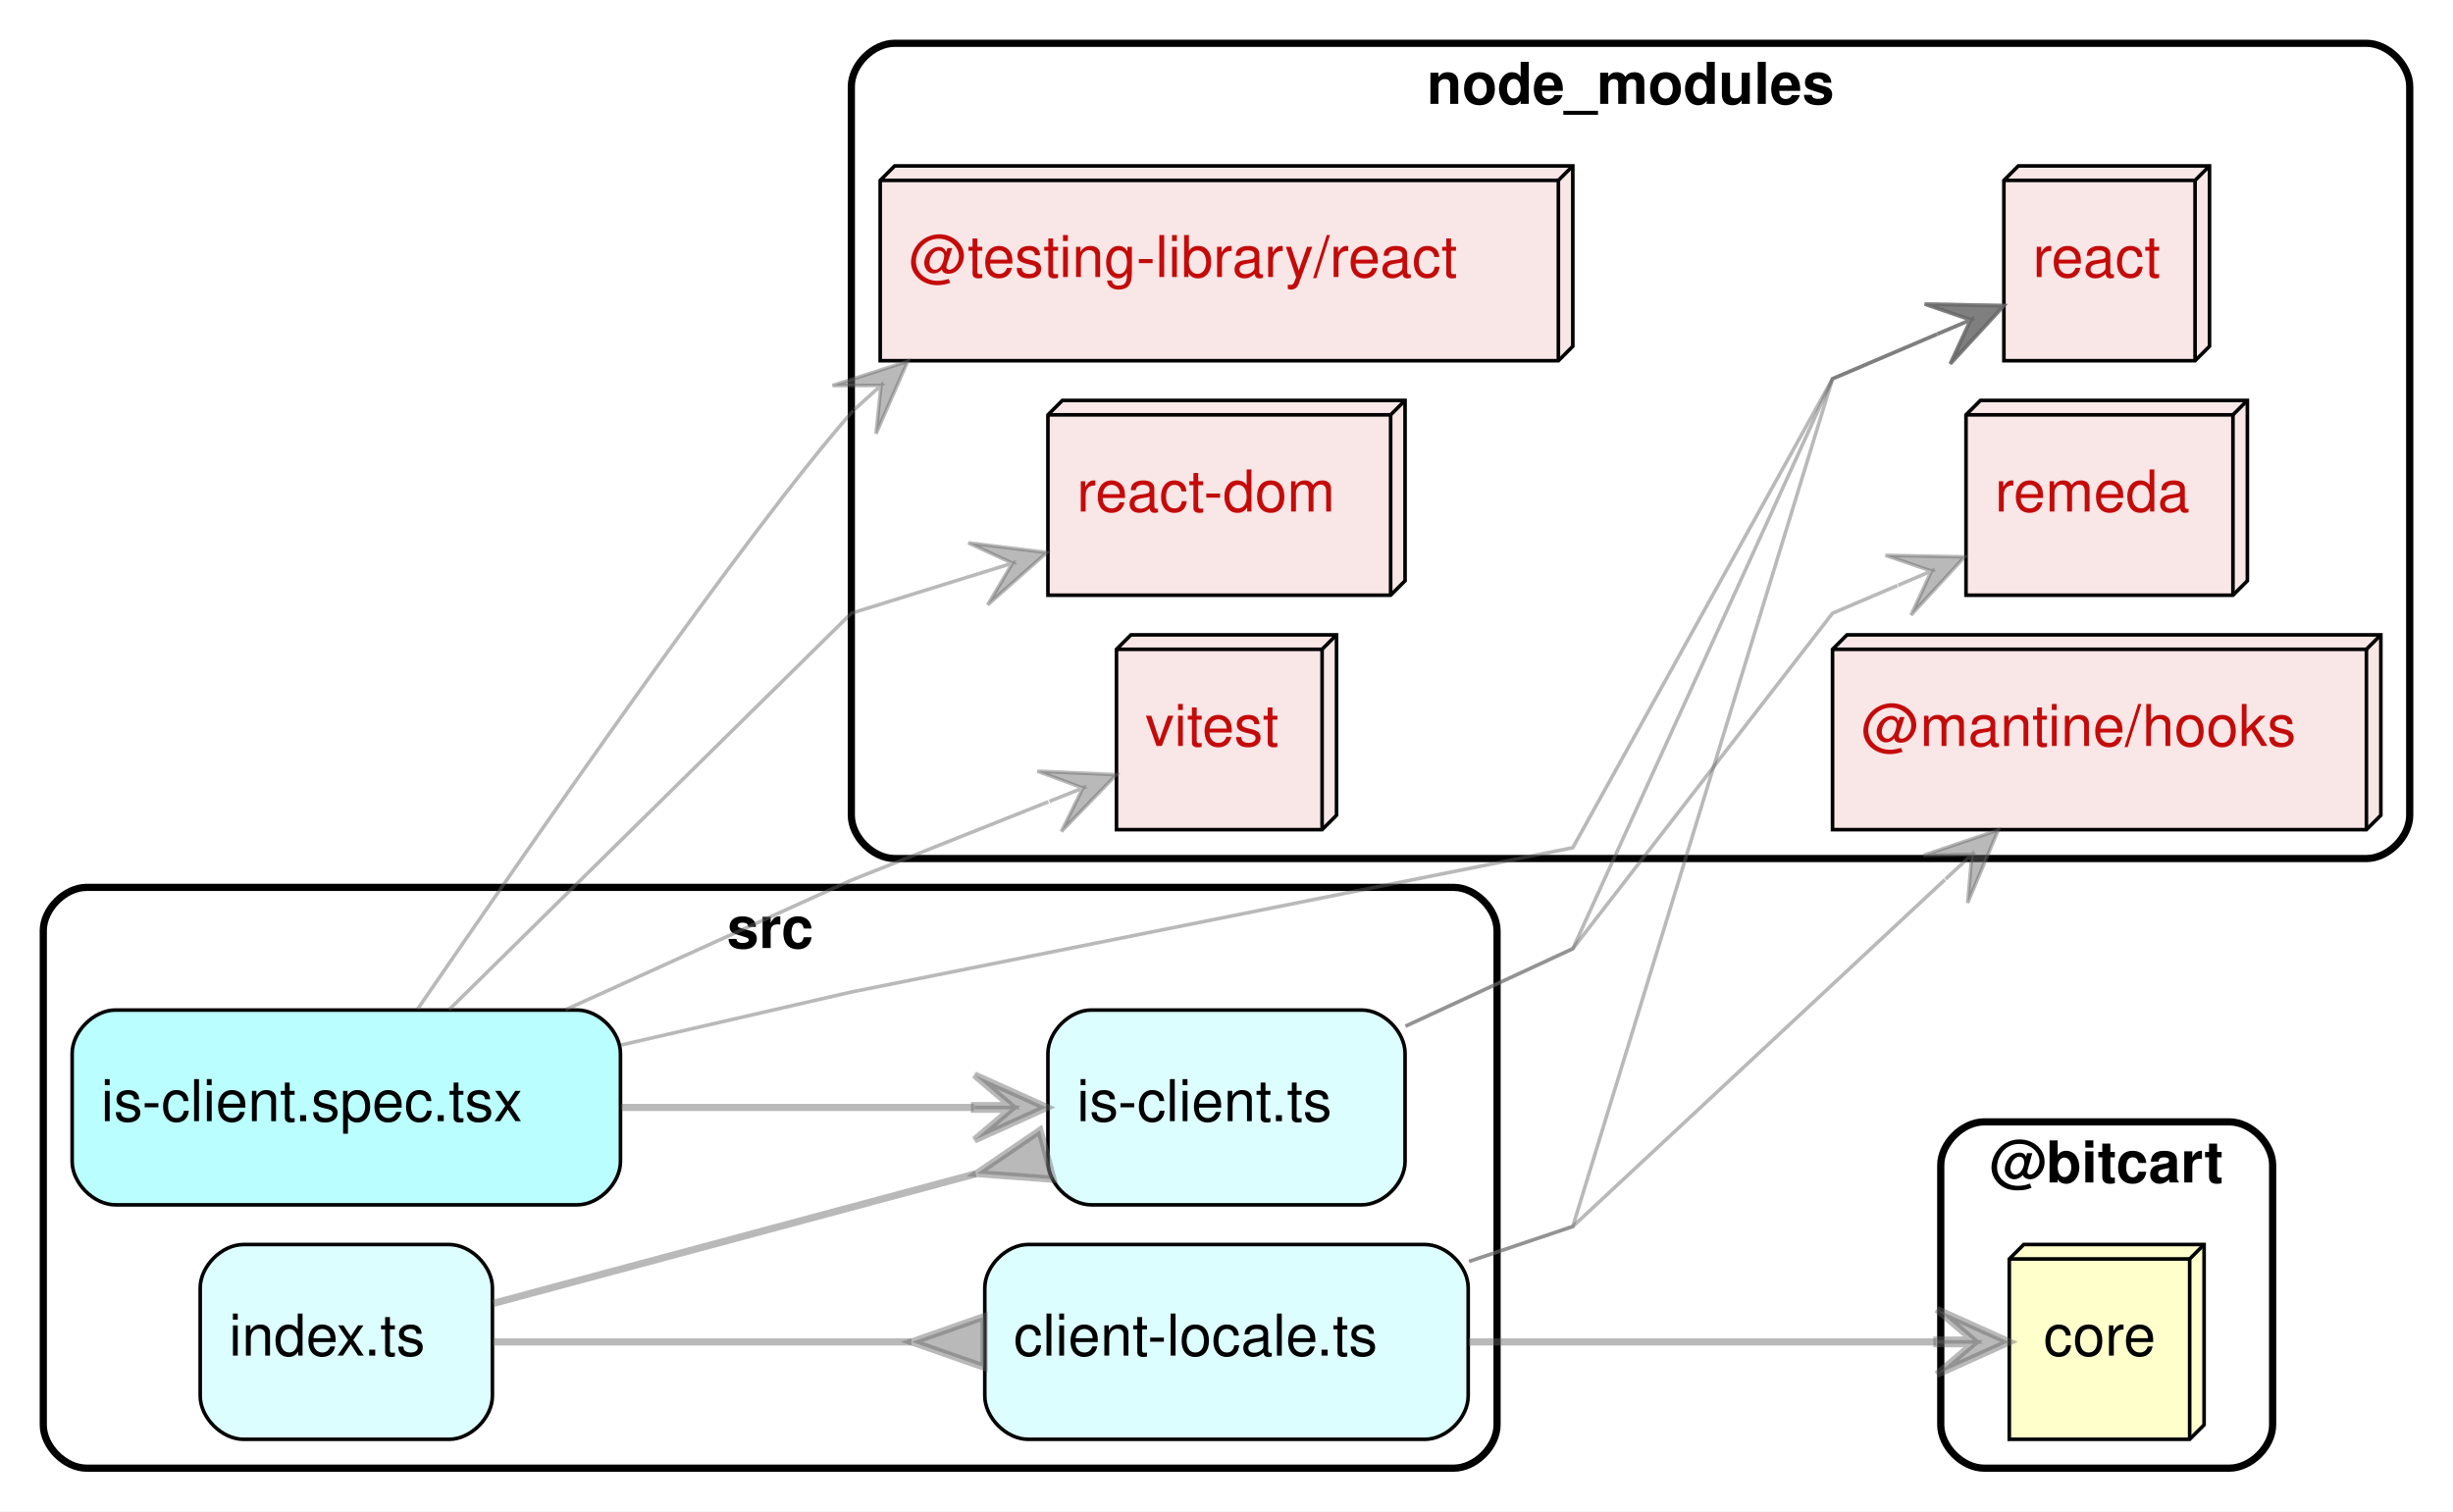
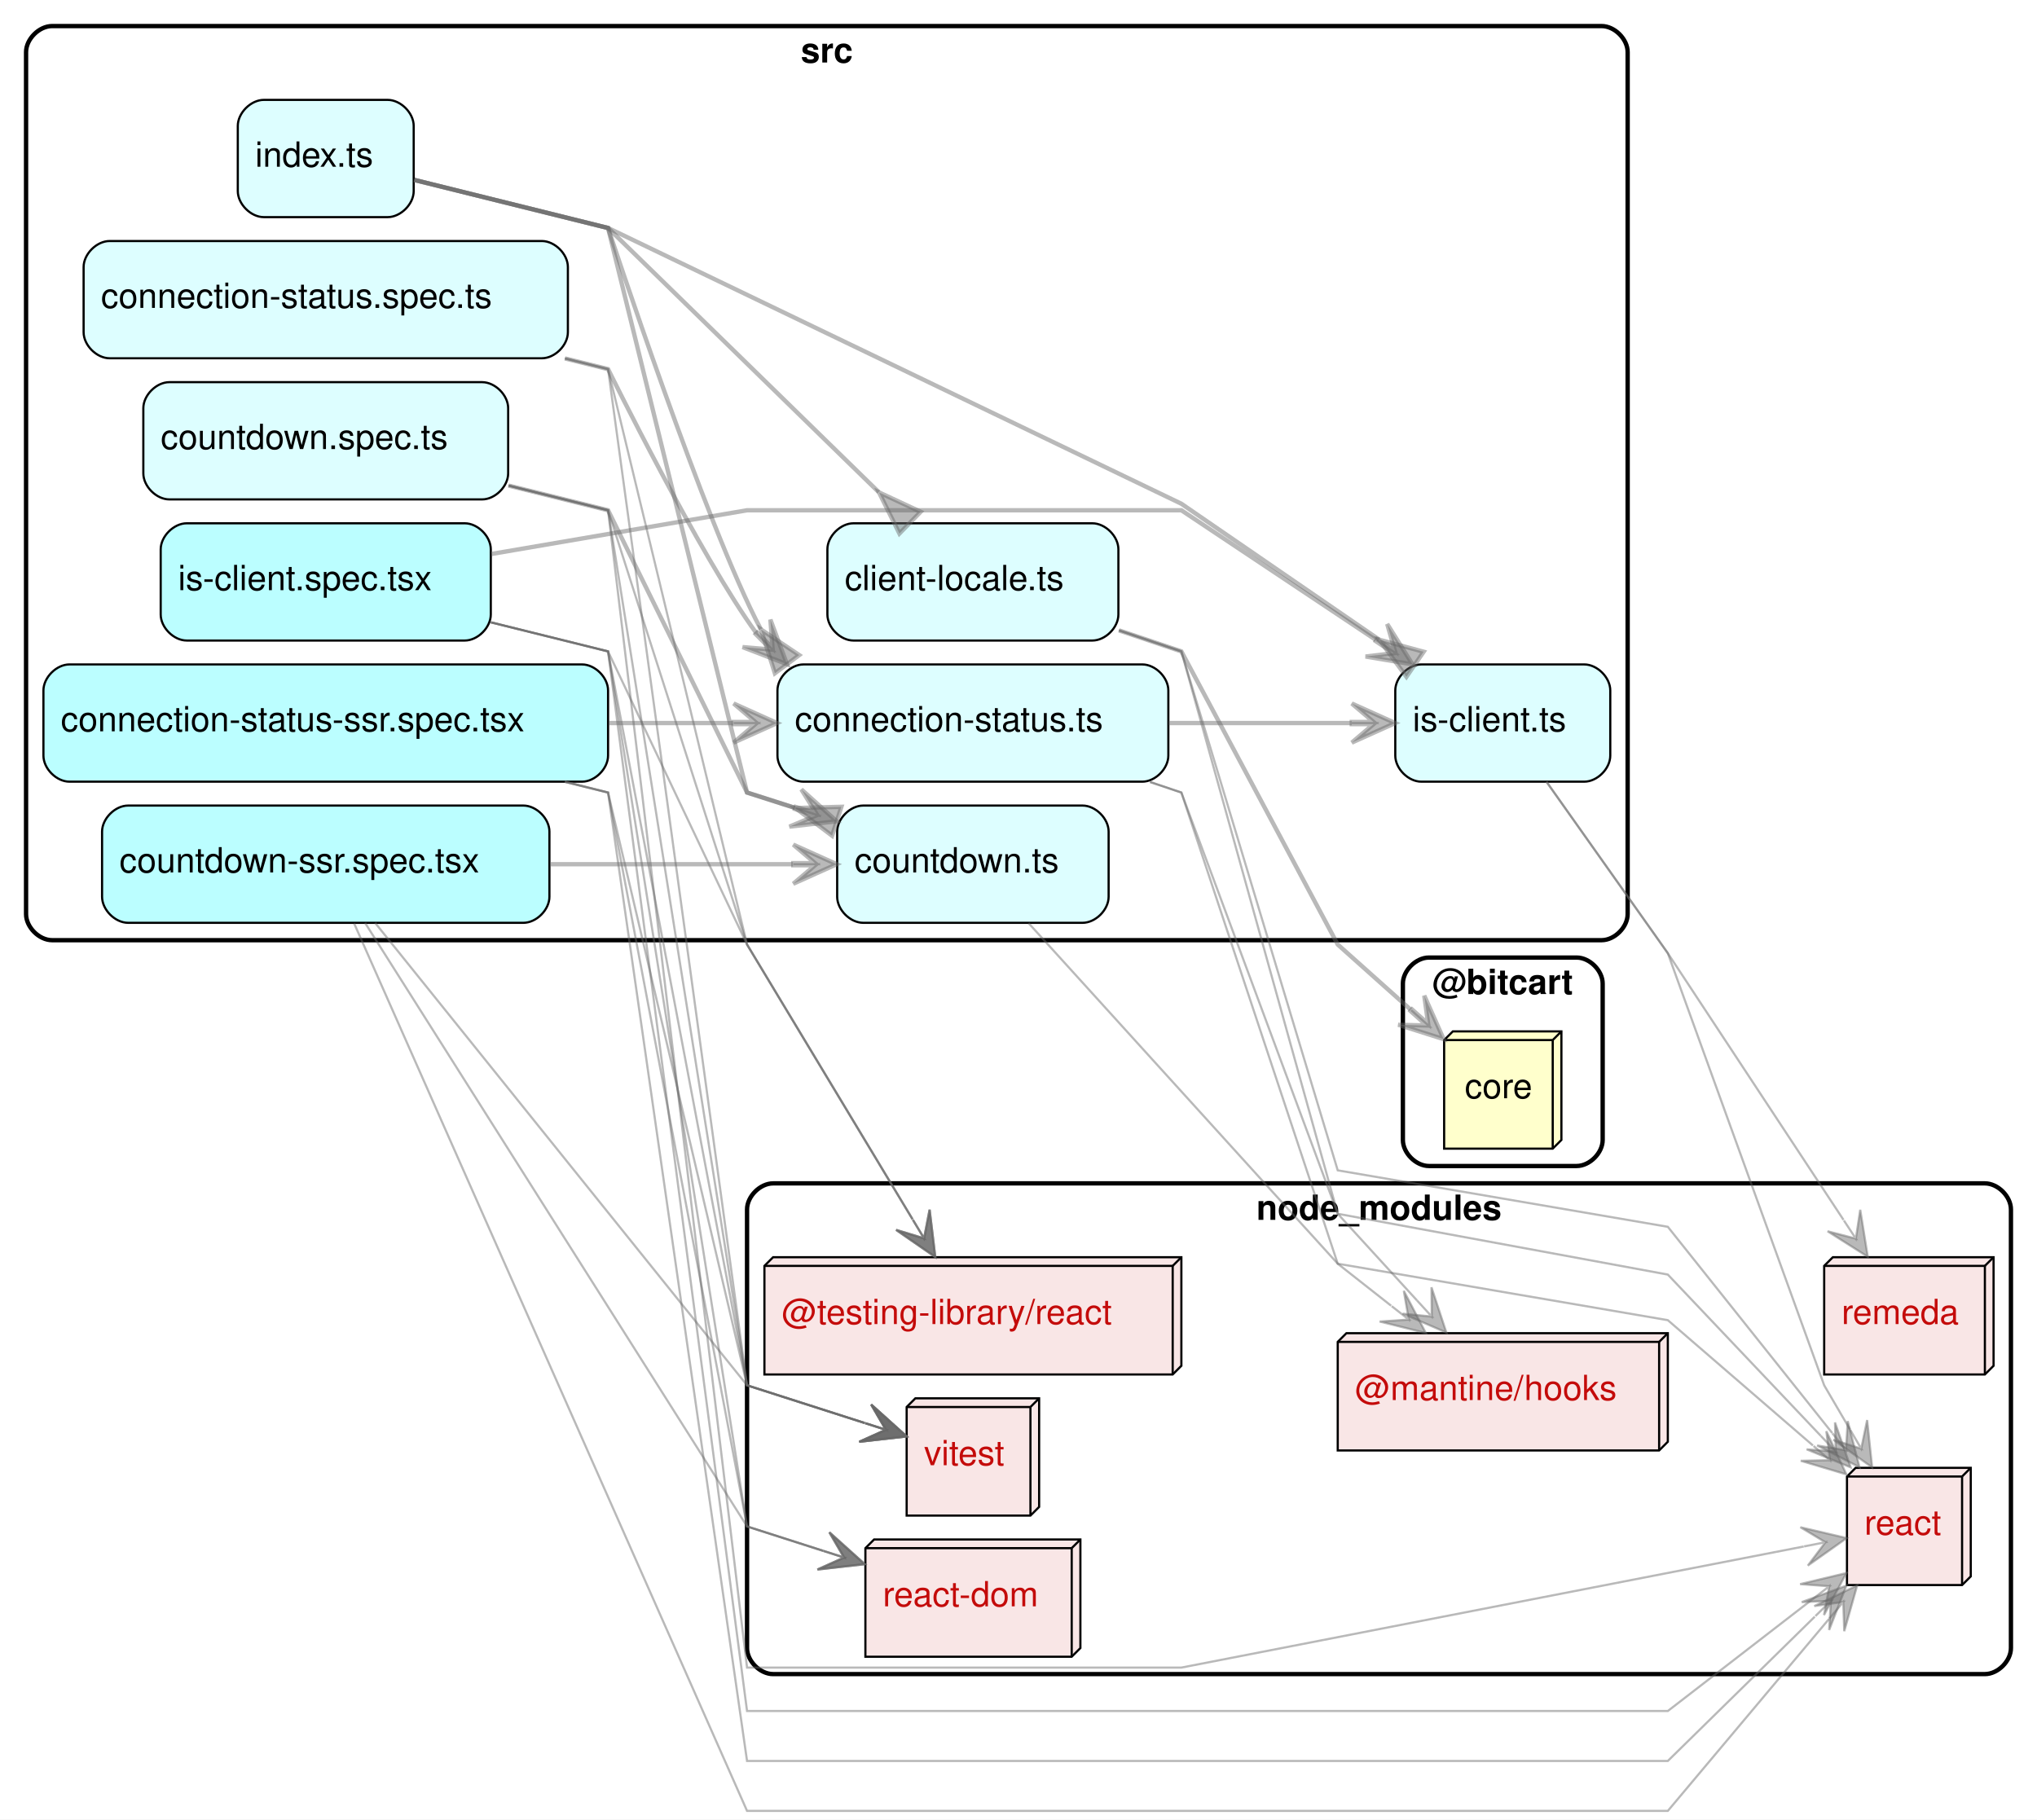
- <svg xmlns="http://www.w3.org/2000/svg" xmlns:xlink="http://www.w3.org/1999/xlink" width="680pt" height="419pt" viewBox="0.00 0.00 680.00 419.00">
-   <g id="graph0" class="graph" transform="scale(1 1) rotate(0) translate(4 415)">
-     <polygon fill="white" stroke="transparent" points="-4,4 -4,-415 676,-415 676,4 -4,4" />
+ <svg xmlns="http://www.w3.org/2000/svg" xmlns:xlink="http://www.w3.org/1999/xlink" width="938pt" height="838pt" viewBox="0.00 0.00 938.00 838.00">
+   <g id="graph0" class="graph" transform="scale(1 1) rotate(0) translate(4 834)">
+     <polygon fill="white" stroke="transparent" points="-4,4 -4,-834 934,-834 934,4 -4,4" />
    <g id="clust1" class="cluster">
-       <path fill="#ffffff" stroke="black" stroke-width="2" d="M546,-8C546,-8 614,-8 614,-8 620,-8 626,-14 626,-20 626,-20 626,-92 626,-92 626,-98 620,-104 614,-104 614,-104 546,-104 546,-104 540,-104 534,-98 534,-92 534,-92 534,-20 534,-20 534,-14 540,-8 546,-8" />
-       <text text-anchor="middle" x="580" y="-87.2" font-family="Helvetica,sans-Serif" font-weight="bold" font-size="16.00">@bitcart</text>
+       <path fill="#ffffff" stroke="black" stroke-width="2" d="M654,-297C654,-297 722,-297 722,-297 728,-297 734,-303 734,-309 734,-309 734,-381 734,-381 734,-387 728,-393 722,-393 722,-393 654,-393 654,-393 648,-393 642,-387 642,-381 642,-381 642,-309 642,-309 642,-303 648,-297 654,-297" />
+       <text text-anchor="middle" x="688" y="-376.2" font-family="Helvetica,sans-Serif" font-weight="bold" font-size="16.00">@bitcart</text>
    </g>
    <g id="clust2" class="cluster">
-       <path fill="#ffffff" stroke="black" stroke-width="2" d="M244,-177C244,-177 652,-177 652,-177 658,-177 664,-183 664,-189 664,-189 664,-391 664,-391 664,-397 658,-403 652,-403 652,-403 244,-403 244,-403 238,-403 232,-397 232,-391 232,-391 232,-189 232,-189 232,-183 238,-177 244,-177" />
-       <text text-anchor="middle" x="448" y="-386.2" font-family="Helvetica,sans-Serif" font-weight="bold" font-size="16.00">node_modules</text>
+       <path fill="#ffffff" stroke="black" stroke-width="2" d="M352,-63C352,-63 910,-63 910,-63 916,-63 922,-69 922,-75 922,-75 922,-277 922,-277 922,-283 916,-289 910,-289 910,-289 352,-289 352,-289 346,-289 340,-283 340,-277 340,-277 340,-75 340,-75 340,-69 346,-63 352,-63" />
+       <text text-anchor="middle" x="631" y="-272.2" font-family="Helvetica,sans-Serif" font-weight="bold" font-size="16.00">node_modules</text>
    </g>
    <g id="clust3" class="cluster">
-       <path fill="#ffffff" stroke="black" stroke-width="2" d="M20,-8C20,-8 399,-8 399,-8 405,-8 411,-14 411,-20 411,-20 411,-157 411,-157 411,-163 405,-169 399,-169 399,-169 20,-169 20,-169 14,-169 8,-163 8,-157 8,-157 8,-20 8,-20 8,-14 14,-8 20,-8" />
-       <text text-anchor="middle" x="209.5" y="-152.2" font-family="Helvetica,sans-Serif" font-weight="bold" font-size="16.00">src</text>
+       <path fill="#ffffff" stroke="black" stroke-width="2" d="M20,-401C20,-401 733.5,-401 733.5,-401 739.5,-401 745.5,-407 745.5,-413 745.5,-413 745.5,-810 745.5,-810 745.5,-816 739.5,-822 733.5,-822 733.5,-822 20,-822 20,-822 14,-822 8,-816 8,-810 8,-810 8,-413 8,-413 8,-407 14,-401 20,-401" />
+       <text text-anchor="middle" x="376.75" y="-805.2" font-family="Helvetica,sans-Serif" font-weight="bold" font-size="16.00">src</text>
    </g>
    <g id="node1" class="node">
      <g id="a_node1">
        <a xlink:title="core">
-           <polygon fill="#ffffcc" stroke="black" points="607,-70 557,-70 553,-66 553,-16 603,-16 607,-20 607,-70" />
-           <polyline fill="none" stroke="black" points="603,-66 553,-66 " />
-           <polyline fill="none" stroke="black" points="603,-66 603,-16 " />
-           <polyline fill="none" stroke="black" points="603,-66 607,-70 " />
-           <text text-anchor="start" x="562.5" y="-39.2" font-family="Helvetica,sans-Serif" font-size="16.00">core</text>
+           <polygon fill="#ffffcc" stroke="black" points="715,-359 665,-359 661,-355 661,-305 711,-305 715,-309 715,-359" />
+           <polyline fill="none" stroke="black" points="711,-355 661,-355 " />
+           <polyline fill="none" stroke="black" points="711,-355 711,-305 " />
+           <polyline fill="none" stroke="black" points="711,-355 715,-359 " />
+           <text text-anchor="start" x="670.5" y="-328.2" font-family="Helvetica,sans-Serif" font-size="16.00">core</text>
        </a>
      </g>
    </g>
    <g id="node2" class="node">
      <g id="a_node2">
-         <a xlink:href="https://www.npmjs.com/package/@mantine/hooks" xlink:title="@mantine+hooks@9.5.2_react@19.2.8">
-           <polygon fill="#f9e6e6" stroke="black" points="656,-239 508,-239 504,-235 504,-185 652,-185 656,-189 656,-239" />
-           <polyline fill="none" stroke="black" points="652,-235 504,-235 " />
-           <polyline fill="none" stroke="black" points="652,-235 652,-185 " />
-           <polyline fill="none" stroke="black" points="652,-235 656,-239 " />
-           <text text-anchor="start" x="512" y="-208.2" font-family="Helvetica,sans-Serif" font-size="16.00" fill="#c40b0a">@mantine/hooks</text>
+         <a xlink:href="https://www.npmjs.com/package/@mantine/hooks" xlink:title="@mantine+hooks@9.6.1_react@19.3.0">
+           <polygon fill="#f9e6e6" stroke="black" points="764,-220 616,-220 612,-216 612,-166 760,-166 764,-170 764,-220" />
+           <polyline fill="none" stroke="black" points="760,-216 612,-216 " />
+           <polyline fill="none" stroke="black" points="760,-216 760,-166 " />
+           <polyline fill="none" stroke="black" points="760,-216 764,-220 " />
+           <text text-anchor="start" x="620" y="-189.2" font-family="Helvetica,sans-Serif" font-size="16.00" fill="#c40b0a">@mantine/hooks</text>
        </a>
      </g>
    </g>
    <g id="node3" class="node">
      <g id="a_node3">
-         <a xlink:href="https://www.npmjs.com/package/@testing-library/react" xlink:title="@testing-library+react@16.3.2_@testing-library+dom@10.4.1_@types+react-dom@19.2.5_@type_1b8e19e5f86dea2095f2cde781456fd6">
-           <polygon fill="#f9e6e6" stroke="black" points="432,-369 244,-369 240,-365 240,-315 428,-315 432,-319 432,-369" />
-           <polyline fill="none" stroke="black" points="428,-365 240,-365 " />
-           <polyline fill="none" stroke="black" points="428,-365 428,-315 " />
-           <polyline fill="none" stroke="black" points="428,-365 432,-369 " />
-           <text text-anchor="start" x="248" y="-338.2" font-family="Helvetica,sans-Serif" font-size="16.00" fill="#c40b0a">@testing-library/react</text>
+         <a xlink:href="https://www.npmjs.com/package/@testing-library/react" xlink:title="@testing-library+react@16.3.3_@testing-library+dom@10.4.2_@types+react-dom@19.3.0_@type_7c75ab20cc4ac7e43eae238a37408170">
+           <polygon fill="#f9e6e6" stroke="black" points="540,-255 352,-255 348,-251 348,-201 536,-201 540,-205 540,-255" />
+           <polyline fill="none" stroke="black" points="536,-251 348,-251 " />
+           <polyline fill="none" stroke="black" points="536,-251 536,-201 " />
+           <polyline fill="none" stroke="black" points="536,-251 540,-255 " />
+           <text text-anchor="start" x="356" y="-224.2" font-family="Helvetica,sans-Serif" font-size="16.00" fill="#c40b0a">@testing-library/react</text>
        </a>
      </g>
    </g>
    <g id="node4" class="node">
      <g id="a_node4">
-         <a xlink:href="https://www.npmjs.com/package/react-dom" xlink:title="react-dom@19.2.8_react@19.2.8">
-           <polygon fill="#f9e6e6" stroke="black" points="385.5,-304 290.5,-304 286.5,-300 286.5,-250 381.5,-250 385.5,-254 385.5,-304" />
-           <polyline fill="none" stroke="black" points="381.5,-300 286.5,-300 " />
-           <polyline fill="none" stroke="black" points="381.5,-300 381.5,-250 " />
-           <polyline fill="none" stroke="black" points="381.5,-300 385.5,-304 " />
-           <text text-anchor="start" x="294.5" y="-273.2" font-family="Helvetica,sans-Serif" font-size="16.00" fill="#c40b0a">react-dom</text>
+         <a xlink:href="https://www.npmjs.com/package/react-dom" xlink:title="react-dom@19.3.0_react@19.3.0">
+           <polygon fill="#f9e6e6" stroke="black" points="493.5,-125 398.5,-125 394.5,-121 394.5,-71 489.5,-71 493.5,-75 493.5,-125" />
+           <polyline fill="none" stroke="black" points="489.5,-121 394.5,-121 " />
+           <polyline fill="none" stroke="black" points="489.5,-121 489.5,-71 " />
+           <polyline fill="none" stroke="black" points="489.5,-121 493.5,-125 " />
+           <text text-anchor="start" x="402.5" y="-94.2" font-family="Helvetica,sans-Serif" font-size="16.00" fill="#c40b0a">react-dom</text>
        </a>
      </g>
    </g>
    <g id="node5" class="node">
      <g id="a_node5">
-         <a xlink:href="https://www.npmjs.com/package/react" xlink:title="react@19.2.8">
-           <polygon fill="#f9e6e6" stroke="black" points="608.5,-369 555.5,-369 551.5,-365 551.5,-315 604.5,-315 608.5,-319 608.5,-369" />
-           <polyline fill="none" stroke="black" points="604.5,-365 551.5,-365 " />
-           <polyline fill="none" stroke="black" points="604.5,-365 604.5,-315 " />
-           <polyline fill="none" stroke="black" points="604.5,-365 608.5,-369 " />
-           <text text-anchor="start" x="559.5" y="-338.2" font-family="Helvetica,sans-Serif" font-size="16.00" fill="#c40b0a">react</text>
+         <a xlink:href="https://www.npmjs.com/package/react" xlink:title="react@19.3.0">
+           <polygon fill="#f9e6e6" stroke="black" points="903.5,-158 850.5,-158 846.5,-154 846.5,-104 899.5,-104 903.5,-108 903.5,-158" />
+           <polyline fill="none" stroke="black" points="899.5,-154 846.5,-154 " />
+           <polyline fill="none" stroke="black" points="899.5,-154 899.5,-104 " />
+           <polyline fill="none" stroke="black" points="899.5,-154 903.5,-158 " />
+           <text text-anchor="start" x="854.5" y="-127.2" font-family="Helvetica,sans-Serif" font-size="16.00" fill="#c40b0a">react</text>
        </a>
      </g>
    </g>
    <g id="node6" class="node">
      <g id="a_node6">
-         <a xlink:href="https://www.npmjs.com/package/remeda" xlink:title="remeda@2.43.0">
-           <polygon fill="#f9e6e6" stroke="black" points="619,-304 545,-304 541,-300 541,-250 615,-250 619,-254 619,-304" />
-           <polyline fill="none" stroke="black" points="615,-300 541,-300 " />
-           <polyline fill="none" stroke="black" points="615,-300 615,-250 " />
-           <polyline fill="none" stroke="black" points="615,-300 619,-304 " />
-           <text text-anchor="start" x="549" y="-273.2" font-family="Helvetica,sans-Serif" font-size="16.00" fill="#c40b0a">remeda</text>
+         <a xlink:href="https://www.npmjs.com/package/remeda" xlink:title="remeda@2.50.0">
+           <polygon fill="#f9e6e6" stroke="black" points="914,-255 840,-255 836,-251 836,-201 910,-201 914,-205 914,-255" />
+           <polyline fill="none" stroke="black" points="910,-251 836,-251 " />
+           <polyline fill="none" stroke="black" points="910,-251 910,-201 " />
+           <polyline fill="none" stroke="black" points="910,-251 914,-255 " />
+           <text text-anchor="start" x="844" y="-224.2" font-family="Helvetica,sans-Serif" font-size="16.00" fill="#c40b0a">remeda</text>
        </a>
      </g>
    </g>
    <g id="node7" class="node">
      <g id="a_node7">
-         <a xlink:href="https://www.npmjs.com/package/vitest" xlink:title="vitest@4.1.11_@types+node@25.9.5_jsdom@29.1.1_msw@2.15.0_@types+node@25.9.5_typescript@_97b27d10c426e58e40459bbd184f4fda">
-           <polygon fill="#f9e6e6" stroke="black" points="366.5,-239 309.5,-239 305.5,-235 305.5,-185 362.5,-185 366.5,-189 366.5,-239" />
-           <polyline fill="none" stroke="black" points="362.5,-235 305.5,-235 " />
-           <polyline fill="none" stroke="black" points="362.5,-235 362.5,-185 " />
-           <polyline fill="none" stroke="black" points="362.5,-235 366.5,-239 " />
-           <text text-anchor="start" x="313.5" y="-208.2" font-family="Helvetica,sans-Serif" font-size="16.00" fill="#c40b0a">vitest</text>
+         <a xlink:href="https://www.npmjs.com/package/vitest" xlink:title="vitest@4.1.11_@types+node@25.9.6_jsdom@29.1.1_msw@2.15.0_@types+node@25.9.6_typescript@_d2442a742163a568f616bab2f5ed9dfb">
+           <polygon fill="#f9e6e6" stroke="black" points="474.5,-190 417.5,-190 413.5,-186 413.5,-136 470.5,-136 474.5,-140 474.5,-190" />
+           <polyline fill="none" stroke="black" points="470.5,-186 413.5,-186 " />
+           <polyline fill="none" stroke="black" points="470.5,-186 470.5,-136 " />
+           <polyline fill="none" stroke="black" points="470.5,-186 474.5,-190 " />
+           <text text-anchor="start" x="421.5" y="-159.2" font-family="Helvetica,sans-Serif" font-size="16.00" fill="#c40b0a">vitest</text>
        </a>
      </g>
    </g>
    <g id="node8" class="node">
      <g id="a_node8">
        <a xlink:href="src/client-locale.ts" xlink:title="client-locale.ts">
-           <path fill="#ddfeff" stroke="black" d="M391,-70C391,-70 281,-70 281,-70 275,-70 269,-64 269,-58 269,-58 269,-28 269,-28 269,-22 275,-16 281,-16 281,-16 391,-16 391,-16 397,-16 403,-22 403,-28 403,-28 403,-58 403,-58 403,-64 397,-70 391,-70" />
-           <text text-anchor="start" x="277" y="-39.2" font-family="Helvetica,sans-Serif" font-size="16.00">client-locale.ts</text>
+           <path fill="#ddfeff" stroke="black" d="M499,-593C499,-593 389,-593 389,-593 383,-593 377,-587 377,-581 377,-581 377,-551 377,-551 377,-545 383,-539 389,-539 389,-539 499,-539 499,-539 505,-539 511,-545 511,-551 511,-551 511,-581 511,-581 511,-587 505,-593 499,-593" />
+           <text text-anchor="start" x="385" y="-562.2" font-family="Helvetica,sans-Serif" font-size="16.00">client-locale.ts</text>
        </a>
      </g>
    </g>
    <g id="edge1" class="edge">
-       <path fill="none" stroke="#666666" stroke-width="2" stroke-opacity="0.459" d="M403.13,-43C444.23,-43 496.05,-43 532.77,-43" />
-       <polygon fill="#666666" fill-opacity="0.459" stroke="#666666" stroke-width="2" stroke-opacity="0.459" points="552.94,-43 532.94,-52 542.94,-43.5 532.94,-43.5 532.94,-43 532.94,-42.5 542.94,-42.5 532.94,-34 552.94,-43 552.94,-43" />
+       <path fill="none" stroke="#666666" stroke-width="2" stroke-opacity="0.459" d="M511.24,-543.69C527.33,-538.27 540,-534 540,-534 540,-534 612,-399 612,-399 612,-399 628.24,-384.5 645.6,-368.98" />
+       <polygon fill="#666666" fill-opacity="0.459" stroke="#666666" stroke-width="2" stroke-opacity="0.459" points="660.77,-355.43 651.85,-375.47 653.64,-362.47 646.19,-369.13 645.85,-368.76 645.52,-368.38 652.98,-361.72 639.86,-362.05 660.77,-355.43 660.77,-355.43" />
    </g>
    <g id="edge2" class="edge">
-       <path fill="none" stroke="#666666" stroke-opacity="0.459" d="M403.24,-65.31C419.33,-70.73 432,-75 432,-75 432,-75 491.85,-130.77 535.17,-171.15" />
-       <polygon fill="#666666" fill-opacity="0.459" stroke="#666666" stroke-opacity="0.459" points="549.96,-184.93 529.19,-177.88 542.64,-178.12 535.33,-171.3 535.33,-171.3 535.33,-171.3 542.64,-178.12 541.46,-164.71 549.96,-184.93 549.96,-184.93" />
+       <path fill="none" stroke="#666666" stroke-opacity="0.459" d="M511.24,-543.69C527.33,-538.27 540,-534 540,-534 540,-534 612,-275 612,-275 612,-275 630.09,-255.22 648.5,-235.09" />
+       <polygon fill="#666666" fill-opacity="0.459" stroke="#666666" stroke-opacity="0.459" points="662.03,-220.3 655.17,-241.14 655.28,-227.68 648.53,-235.06 648.53,-235.06 648.53,-235.06 655.28,-227.68 641.89,-228.99 662.03,-220.3 662.03,-220.3" />
    </g>
    <g id="edge3" class="edge">
-       <path fill="none" stroke="#666666" stroke-opacity="0.459" d="M403.24,-65.31C419.33,-70.73 432,-75 432,-75 432,-75 504,-310 504,-310 504,-310 517.48,-315.75 533.01,-322.38" />
-       <polygon fill="#666666" fill-opacity="0.459" stroke="#666666" stroke-opacity="0.459" points="551.5,-330.27 529.57,-330.7 542.3,-326.34 533.1,-322.42 533.1,-322.42 533.1,-322.42 542.3,-326.34 536.64,-314.14 551.5,-330.27 551.5,-330.27" />
+       <path fill="none" stroke="#666666" stroke-opacity="0.459" d="M511.24,-543.69C527.33,-538.27 540,-534 540,-534 540,-534 612,-295 612,-295 612,-295 764,-269 764,-269 764,-269 807.42,-214.53 839.7,-174.03" />
+       <polygon fill="#666666" fill-opacity="0.459" stroke="#666666" stroke-opacity="0.459" points="852.27,-158.26 846.84,-179.51 846.03,-166.08 839.8,-173.9 839.8,-173.9 839.8,-173.9 846.03,-166.08 832.76,-168.29 852.27,-158.26 852.27,-158.26" />
    </g>
    <g id="node9" class="node">
      <g id="a_node9">
-         <a xlink:href="src/index.ts" xlink:title="index.ts">
-           <path fill="#ddfeff" stroke="black" d="M120.5,-70C120.5,-70 63.5,-70 63.5,-70 57.5,-70 51.5,-64 51.5,-58 51.5,-58 51.5,-28 51.5,-28 51.5,-22 57.5,-16 63.5,-16 63.5,-16 120.5,-16 120.5,-16 126.5,-16 132.5,-22 132.5,-28 132.5,-28 132.5,-58 132.5,-58 132.5,-64 126.5,-70 120.5,-70" />
-           <text text-anchor="start" x="59.5" y="-39.2" font-family="Helvetica,sans-Serif" font-size="16.00">index.ts</text>
-         </a>
-       </g>
-     </g>
-     <g id="edge4" class="edge">
-       <path fill="none" stroke="#666666" stroke-width="2" stroke-opacity="0.459" d="M132.69,-43C164.09,-43 209.09,-43 248.68,-43" />
-       <polygon fill="#666666" fill-opacity="0.459" stroke="#666666" stroke-width="2" stroke-opacity="0.459" points="268.79,-50 248.79,-43 268.79,-36 268.79,-50" />
+         <a xlink:href="src/connection-status-ssr.spec.tsx" xlink:title="connection-status-ssr.spec.tsx">
+           <path fill="#bbfeff" stroke="black" d="M264,-528C264,-528 28,-528 28,-528 22,-528 16,-522 16,-516 16,-516 16,-486 16,-486 16,-480 22,-474 28,-474 28,-474 264,-474 264,-474 270,-474 276,-480 276,-486 276,-486 276,-516 276,-516 276,-522 270,-528 264,-528" />
+           <text text-anchor="start" x="24" y="-497.2" font-family="Helvetica,sans-Serif" font-size="16.00">connection-status-ssr.spec.tsx</text>
+         </a>
+       </g>
+     </g>
+     <g id="edge5" class="edge">
+       <path fill="none" stroke="#666666" stroke-opacity="0.459" d="M256.13,-473.93C268.06,-470.97 276,-469 276,-469 276,-469 340,-131 340,-131 340,-131 355.85,-125.92 375.11,-119.75" />
+       <polygon fill="#666666" fill-opacity="0.459" stroke="#666666" stroke-opacity="0.459" points="394.21,-113.63 377.91,-128.3 384.69,-116.68 375.17,-119.73 375.17,-119.73 375.17,-119.73 384.69,-116.68 372.42,-111.16 394.21,-113.63 394.21,-113.63" />
+     </g>
+     <g id="edge6" class="edge">
+       <path fill="none" stroke="#666666" stroke-opacity="0.459" d="M256.13,-473.93C268.06,-470.97 276,-469 276,-469 276,-469 340,-23 340,-23 340,-23 764,-23 764,-23 764,-23 800.67,-59.01 831.67,-89.44" />
+       <polygon fill="#666666" fill-opacity="0.459" stroke="#666666" stroke-opacity="0.459" points="846.24,-103.75 825.67,-96.16 839.11,-96.74 831.97,-89.74 831.97,-89.74 831.97,-89.74 839.11,-96.74 838.28,-83.31 846.24,-103.75 846.24,-103.75" />
+     </g>
+     <g id="edge7" class="edge">
+       <path fill="none" stroke="#666666" stroke-opacity="0.459" d="M256.13,-473.93C268.06,-470.97 276,-469 276,-469 276,-469 340,-196 340,-196 340,-196 367.6,-187.16 394.23,-178.62" />
+       <polygon fill="#666666" fill-opacity="0.459" stroke="#666666" stroke-opacity="0.459" points="413.48,-172.46 397.18,-187.13 403.96,-175.51 394.44,-178.56 394.44,-178.56 394.44,-178.56 403.96,-175.51 391.69,-169.99 413.48,-172.46 413.48,-172.46" />
    </g>
    <g id="node10" class="node">
      <g id="a_node10">
+         <a xlink:href="src/connection-status.ts" xlink:title="connection-status.ts">
+           <path fill="#ddfeff" stroke="black" d="M522,-528C522,-528 366,-528 366,-528 360,-528 354,-522 354,-516 354,-516 354,-486 354,-486 354,-480 360,-474 366,-474 366,-474 522,-474 522,-474 528,-474 534,-480 534,-486 534,-486 534,-516 534,-516 534,-522 528,-528 522,-528" />
+           <text text-anchor="start" x="362" y="-497.2" font-family="Helvetica,sans-Serif" font-size="16.00">connection-status.ts</text>
+         </a>
+       </g>
+     </g>
+     <g id="edge4" class="edge">
+       <path fill="none" stroke="#666666" stroke-width="2" stroke-opacity="0.459" d="M276.4,-501C295.49,-501 315,-501 333.63,-501" />
+       <polygon fill="#666666" fill-opacity="0.459" stroke="#666666" stroke-width="2" stroke-opacity="0.459" points="353.83,-501 333.83,-510 343.83,-501.5 333.83,-501.5 333.83,-501 333.83,-500.5 343.83,-500.5 333.83,-492 353.83,-501 353.83,-501" />
+     </g>
+     <g id="edge12" class="edge">
+       <path fill="none" stroke="#666666" stroke-opacity="0.459" d="M525.57,-473.86C534.25,-470.94 540,-469 540,-469 540,-469 612,-252 612,-252 612,-252 623.01,-243.34 636.59,-232.65" />
+       <polygon fill="#666666" fill-opacity="0.459" stroke="#666666" stroke-opacity="0.459" points="652.57,-220.08 642.42,-239.52 644.71,-226.27 636.85,-232.45 636.85,-232.45 636.85,-232.45 644.71,-226.27 631.29,-225.37 652.57,-220.08 652.57,-220.08" />
+     </g>
+     <g id="edge13" class="edge">
+       <path fill="none" stroke="#666666" stroke-opacity="0.459" d="M525.57,-473.86C534.25,-470.94 540,-469 540,-469 540,-469 612,-275 612,-275 612,-275 764,-247 764,-247 764,-247 802.88,-206 834.41,-172.75" />
+       <polygon fill="#666666" fill-opacity="0.459" stroke="#666666" stroke-opacity="0.459" points="848.21,-158.2 840.98,-178.9 841.33,-165.45 834.45,-172.71 834.45,-172.71 834.45,-172.71 841.33,-165.45 827.92,-166.52 848.21,-158.2 848.21,-158.2" />
+     </g>
+     <g id="node12" class="node">
+       <g id="a_node12">
        <a xlink:href="src/is-client.ts" xlink:title="is-client.ts">
-           <path fill="#ddfeff" stroke="black" d="M373.5,-135C373.5,-135 298.5,-135 298.5,-135 292.5,-135 286.5,-129 286.5,-123 286.5,-123 286.5,-93 286.5,-93 286.5,-87 292.5,-81 298.5,-81 298.5,-81 373.5,-81 373.5,-81 379.5,-81 385.5,-87 385.5,-93 385.5,-93 385.5,-123 385.5,-123 385.5,-129 379.5,-135 373.5,-135" />
-           <text text-anchor="start" x="294.5" y="-104.2" font-family="Helvetica,sans-Serif" font-size="16.00">is-client.ts</text>
-         </a>
-       </g>
-     </g>
-     <g id="edge5" class="edge">
-       <path fill="none" stroke="#666666" stroke-width="2" stroke-opacity="0.459" d="M132.69,-53.66C168.92,-63.39 223.26,-77.99 266.5,-89.6" />
-       <polygon fill="#666666" fill-opacity="0.459" stroke="#666666" stroke-width="2" stroke-opacity="0.459" points="284.28,-101.62 266.78,-89.68 287.91,-88.1 284.28,-101.62" />
+           <path fill="#ddfeff" stroke="black" d="M725.5,-528C725.5,-528 650.5,-528 650.5,-528 644.5,-528 638.5,-522 638.5,-516 638.5,-516 638.5,-486 638.5,-486 638.5,-480 644.5,-474 650.5,-474 650.5,-474 725.5,-474 725.5,-474 731.5,-474 737.5,-480 737.5,-486 737.5,-486 737.5,-516 737.5,-516 737.5,-522 731.5,-528 725.5,-528" />
+           <text text-anchor="start" x="646.5" y="-497.2" font-family="Helvetica,sans-Serif" font-size="16.00">is-client.ts</text>
+         </a>
+       </g>
    </g>
    <g id="edge11" class="edge">
-       <path fill="none" stroke="#666666" stroke-opacity="0.459" d="M385.61,-130.52C408.99,-141.34 432,-152 432,-152 432,-152 504,-310 504,-310 504,-310 517.48,-315.75 533.01,-322.38" />
-       <polygon fill="#666666" fill-opacity="0.459" stroke="#666666" stroke-opacity="0.459" points="551.5,-330.27 529.57,-330.7 542.3,-326.34 533.1,-322.42 533.1,-322.42 533.1,-322.42 542.3,-326.34 536.64,-314.14 551.5,-330.27 551.5,-330.27" />
-     </g>
-     <g id="edge12" class="edge">
-       <path fill="none" stroke="#666666" stroke-opacity="0.459" d="M385.61,-130.52C408.99,-141.34 432,-152 432,-152 432,-152 504,-245 504,-245 504,-245 511.64,-248.26 522.04,-252.7" />
-       <polygon fill="#666666" fill-opacity="0.459" stroke="#666666" stroke-opacity="0.459" points="540.62,-260.63 518.69,-261.05 531.42,-256.7 522.23,-252.78 522.23,-252.78 522.23,-252.78 531.42,-256.7 525.76,-244.5 540.62,-260.63 540.62,-260.63" />
+       <path fill="none" stroke="#666666" stroke-width="2" stroke-opacity="0.459" d="M534.08,-501C561.94,-501 592.24,-501 618.45,-501" />
+       <polygon fill="#666666" fill-opacity="0.459" stroke="#666666" stroke-width="2" stroke-opacity="0.459" points="638.48,-501 618.48,-510 628.48,-501.5 618.48,-501.5 618.48,-501 618.48,-500.5 628.48,-500.5 618.48,-492 638.48,-501 638.48,-501" />
    </g>
    <g id="node11" class="node">
      <g id="a_node11">
+         <a xlink:href="src/connection-status.spec.ts" xlink:title="connection-status.spec.ts">
+           <path fill="#ddfeff" stroke="black" d="M245.5,-723C245.5,-723 46.5,-723 46.5,-723 40.5,-723 34.5,-717 34.5,-711 34.5,-711 34.5,-681 34.5,-681 34.5,-675 40.5,-669 46.5,-669 46.5,-669 245.5,-669 245.5,-669 251.5,-669 257.5,-675 257.5,-681 257.5,-681 257.5,-711 257.5,-711 257.5,-717 251.5,-723 245.5,-723" />
+           <text text-anchor="start" x="42.5" y="-692.2" font-family="Helvetica,sans-Serif" font-size="16.00">connection-status.spec.ts</text>
+         </a>
+       </g>
+     </g>
+     <g id="edge9" class="edge">
+       <path fill="none" stroke="#666666" stroke-opacity="0.459" d="M256.13,-668.93C268.06,-665.97 276,-664 276,-664 276,-664 340,-399 340,-399 340,-399 385.72,-323.1 416.24,-272.43" />
+       <polygon fill="#666666" fill-opacity="0.459" stroke="#666666" stroke-opacity="0.459" points="426.68,-255.1 424.07,-276.87 421.52,-263.66 416.36,-272.23 416.36,-272.23 416.36,-272.23 421.52,-263.66 408.65,-267.58 426.68,-255.1 426.68,-255.1" />
+     </g>
+     <g id="edge10" class="edge">
+       <path fill="none" stroke="#666666" stroke-opacity="0.459" d="M256.13,-668.93C268.06,-665.97 276,-664 276,-664 276,-664 340,-196 340,-196 340,-196 367.6,-187.16 394.23,-178.62" />
+       <polygon fill="#666666" fill-opacity="0.459" stroke="#666666" stroke-opacity="0.459" points="413.48,-172.46 397.18,-187.13 403.96,-175.51 394.44,-178.56 394.44,-178.56 394.44,-178.56 403.96,-175.51 391.69,-169.99 413.48,-172.46 413.48,-172.46" />
+     </g>
+     <g id="edge8" class="edge">
+       <path fill="none" stroke="#666666" stroke-width="2" stroke-opacity="0.459" d="M256.13,-668.93C268.06,-665.97 276,-664 276,-664 276,-664 318.66,-577.35 344.34,-542.33" />
+       <polygon fill="#666666" fill-opacity="0.459" stroke="#666666" stroke-width="2" stroke-opacity="0.459" points="358.41,-528.1 350.75,-548.65 351.74,-535.56 344.7,-542.67 344.35,-542.32 343.99,-541.97 351.03,-534.86 337.95,-535.99 358.41,-528.1 358.41,-528.1" />
+     </g>
+     <g id="edge32" class="edge">
+       <path fill="none" stroke="#666666" stroke-opacity="0.459" d="M708.12,-473.98C730.34,-442.57 764,-395 764,-395 764,-395 836,-196 836,-196 836,-196 841.28,-186.97 847.9,-175.65" />
+       <polygon fill="#666666" fill-opacity="0.459" stroke="#666666" stroke-opacity="0.459" points="858.1,-158.19 855.78,-180 853.06,-166.82 848.01,-175.46 848.01,-175.46 848.01,-175.46 853.06,-166.82 840.24,-170.91 858.1,-158.19 858.1,-158.19" />
+     </g>
+     <g id="edge33" class="edge">
+       <path fill="none" stroke="#666666" stroke-opacity="0.459" d="M708.12,-473.98C730.34,-442.57 764,-395 764,-395 764,-395 812.32,-321.65 844.91,-272.17" />
+       <polygon fill="#666666" fill-opacity="0.459" stroke="#666666" stroke-opacity="0.459" points="856.08,-255.2 852.6,-276.86 850.58,-263.55 845.08,-271.91 845.08,-271.91 845.08,-271.91 850.58,-263.55 837.56,-266.95 856.08,-255.2 856.08,-255.2" />
+     </g>
+     <g id="node13" class="node">
+       <g id="a_node13">
+         <a xlink:href="src/countdown-ssr.spec.tsx" xlink:title="countdown-ssr.spec.tsx">
+           <path fill="#bbfeff" stroke="black" d="M237,-463C237,-463 55,-463 55,-463 49,-463 43,-457 43,-451 43,-451 43,-421 43,-421 43,-415 49,-409 55,-409 55,-409 237,-409 237,-409 243,-409 249,-415 249,-421 249,-421 249,-451 249,-451 249,-457 243,-463 237,-463" />
+           <text text-anchor="start" x="51" y="-432.2" font-family="Helvetica,sans-Serif" font-size="16.00">countdown-ssr.spec.tsx</text>
+         </a>
+       </g>
+     </g>
+     <g id="edge15" class="edge">
+       <path fill="none" stroke="#666666" stroke-opacity="0.459" d="M164.13,-408.93C211.36,-334.29 340,-131 340,-131 340,-131 355.85,-125.92 375.11,-119.75" />
+       <polygon fill="#666666" fill-opacity="0.459" stroke="#666666" stroke-opacity="0.459" points="394.21,-113.63 377.91,-128.3 384.69,-116.68 375.17,-119.73 375.17,-119.73 375.17,-119.73 384.69,-116.68 372.42,-111.16 394.21,-113.63 394.21,-113.63" />
+     </g>
+     <g id="edge16" class="edge">
+       <path fill="none" stroke="#666666" stroke-opacity="0.459" d="M159.07,-408.73C201.33,-313.28 340,0 340,0 340,0 764,0 764,0 764,0 806.1,-50.14 838.21,-88.38" />
+       <polygon fill="#666666" fill-opacity="0.459" stroke="#666666" stroke-opacity="0.459" points="851.21,-103.86 831.45,-94.33 844.78,-96.2 838.35,-88.54 838.35,-88.54 838.35,-88.54 844.78,-96.2 845.24,-82.75 851.21,-103.86 851.21,-103.86" />
+     </g>
+     <g id="edge17" class="edge">
+       <path fill="none" stroke="#666666" stroke-opacity="0.459" d="M168.76,-408.94C219.24,-346.17 340,-196 340,-196 340,-196 367.6,-187.16 394.23,-178.62" />
+       <polygon fill="#666666" fill-opacity="0.459" stroke="#666666" stroke-opacity="0.459" points="413.48,-172.46 397.18,-187.13 403.96,-175.51 394.44,-178.56 394.44,-178.56 394.44,-178.56 403.96,-175.51 391.69,-169.99 413.48,-172.46 413.48,-172.46" />
+     </g>
+     <g id="node14" class="node">
+       <g id="a_node14">
+         <a xlink:href="src/countdown.ts" xlink:title="countdown.ts">
+           <path fill="#ddfeff" stroke="black" d="M494.5,-463C494.5,-463 393.5,-463 393.5,-463 387.5,-463 381.5,-457 381.5,-451 381.5,-451 381.5,-421 381.5,-421 381.5,-415 387.5,-409 393.5,-409 393.5,-409 494.5,-409 494.5,-409 500.5,-409 506.5,-415 506.5,-421 506.5,-421 506.5,-451 506.5,-451 506.5,-457 500.5,-463 494.5,-463" />
+           <text text-anchor="start" x="389.5" y="-432.2" font-family="Helvetica,sans-Serif" font-size="16.00">countdown.ts</text>
+         </a>
+       </g>
+     </g>
+     <g id="edge14" class="edge">
+       <path fill="none" stroke="#666666" stroke-width="2" stroke-opacity="0.459" d="M249.28,-436C285.85,-436 326.54,-436 361.16,-436" />
+       <polygon fill="#666666" fill-opacity="0.459" stroke="#666666" stroke-width="2" stroke-opacity="0.459" points="381.3,-436 361.3,-445 371.3,-436.5 361.3,-436.5 361.3,-436 361.3,-435.5 371.3,-435.5 361.3,-427 381.3,-436 381.3,-436" />
+     </g>
+     <g id="edge22" class="edge">
+       <path fill="none" stroke="#666666" stroke-opacity="0.459" d="M469.64,-408.85C516.1,-357.67 612,-252 612,-252 612,-252 764,-226 764,-226 764,-226 800.01,-194.9 830.82,-168.29" />
+       <polygon fill="#666666" fill-opacity="0.459" stroke="#666666" stroke-opacity="0.459" points="846.24,-154.97 836.99,-174.86 838.67,-161.51 831.11,-168.04 831.11,-168.04 831.11,-168.04 838.67,-161.51 825.22,-161.23 846.24,-154.97 846.24,-154.97" />
+     </g>
+     <g id="node15" class="node">
+       <g id="a_node15">
+         <a xlink:href="src/countdown.spec.ts" xlink:title="countdown.spec.ts">
+           <path fill="#ddfeff" stroke="black" d="M218,-658C218,-658 74,-658 74,-658 68,-658 62,-652 62,-646 62,-646 62,-616 62,-616 62,-610 68,-604 74,-604 74,-604 218,-604 218,-604 224,-604 230,-610 230,-616 230,-616 230,-646 230,-646 230,-652 224,-658 218,-658" />
+           <text text-anchor="start" x="70" y="-627.2" font-family="Helvetica,sans-Serif" font-size="16.00">countdown.spec.ts</text>
+         </a>
+       </g>
+     </g>
+     <g id="edge19" class="edge">
+       <path fill="none" stroke="#666666" stroke-opacity="0.459" d="M230.16,-610.37C255.12,-604.18 276,-599 276,-599 276,-599 340,-399 340,-399 340,-399 385.72,-323.1 416.24,-272.43" />
+       <polygon fill="#666666" fill-opacity="0.459" stroke="#666666" stroke-opacity="0.459" points="426.68,-255.1 424.07,-276.87 421.52,-263.66 416.36,-272.23 416.36,-272.23 416.36,-272.23 421.52,-263.66 408.65,-267.58 426.68,-255.1 426.68,-255.1" />
+     </g>
+     <g id="edge20" class="edge">
+       <path fill="none" stroke="#666666" stroke-opacity="0.459" d="M230.16,-610.37C255.12,-604.18 276,-599 276,-599 276,-599 340,-66 340,-66 340,-66 540,-66 540,-66 540,-66 734.42,-103.84 826.59,-121.77" />
+       <polygon fill="#666666" fill-opacity="0.459" stroke="#666666" stroke-opacity="0.459" points="846.38,-125.63 825.03,-130.64 836.57,-123.72 826.75,-121.8 826.75,-121.8 826.75,-121.8 836.57,-123.72 828.47,-112.97 846.38,-125.63 846.38,-125.63" />
+     </g>
+     <g id="edge21" class="edge">
+       <path fill="none" stroke="#666666" stroke-opacity="0.459" d="M230.16,-610.37C255.12,-604.18 276,-599 276,-599 276,-599 340,-196 340,-196 340,-196 367.6,-187.16 394.23,-178.62" />
+       <polygon fill="#666666" fill-opacity="0.459" stroke="#666666" stroke-opacity="0.459" points="413.48,-172.46 397.18,-187.13 403.96,-175.51 394.44,-178.56 394.44,-178.56 394.44,-178.56 403.96,-175.51 391.69,-169.99 413.48,-172.46 413.48,-172.46" />
+     </g>
+     <g id="edge18" class="edge">
+       <path fill="none" stroke="#666666" stroke-width="2" stroke-opacity="0.459" d="M230.16,-610.37C255.12,-604.18 276,-599 276,-599 276,-599 340,-469 340,-469 340,-469 349.15,-466.07 362,-461.95" />
+       <polygon fill="#666666" fill-opacity="0.459" stroke="#666666" stroke-width="2" stroke-opacity="0.459" points="381.3,-455.77 365,-470.44 371.93,-459.3 362.41,-462.35 362.25,-461.87 362.1,-461.39 371.62,-458.34 359.51,-453.3 381.3,-455.77 381.3,-455.77" />
+     </g>
+     <g id="node16" class="node">
+       <g id="a_node16">
+         <a xlink:href="src/index.ts" xlink:title="index.ts">
+           <path fill="#ddfeff" stroke="black" d="M174.5,-788C174.5,-788 117.5,-788 117.5,-788 111.5,-788 105.5,-782 105.5,-776 105.5,-776 105.5,-746 105.5,-746 105.5,-740 111.5,-734 117.5,-734 117.5,-734 174.5,-734 174.5,-734 180.5,-734 186.5,-740 186.5,-746 186.5,-746 186.5,-776 186.5,-776 186.5,-782 180.5,-788 174.5,-788" />
+           <text text-anchor="start" x="113.5" y="-757.2" font-family="Helvetica,sans-Serif" font-size="16.00">index.ts</text>
+         </a>
+       </g>
+     </g>
+     <g id="edge23" class="edge">
+       <path fill="none" stroke="#666666" stroke-width="2" stroke-opacity="0.459" d="M186.76,-751.14C224.66,-741.74 276,-729 276,-729 276,-729 351.15,-655.65 400.63,-607.36" />
+       <polygon fill="#666666" fill-opacity="0.459" stroke="#666666" stroke-width="2" stroke-opacity="0.459" points="419.94,-598.29 400.74,-607.25 410.16,-588.27 419.94,-598.29" />
+     </g>
+     <g id="edge24" class="edge">
+       <path fill="none" stroke="#666666" stroke-width="2" stroke-opacity="0.459" d="M186.76,-751.14C224.66,-741.74 276,-729 276,-729 276,-729 320.93,-592.1 346.33,-544.24" />
+       <polygon fill="#666666" fill-opacity="0.459" stroke="#666666" stroke-width="2" stroke-opacity="0.459" points="364.02,-532.3 346.43,-544.11 352.81,-523.91 364.02,-532.3" />
+     </g>
+     <g id="edge26" class="edge">
+       <path fill="none" stroke="#666666" stroke-width="2" stroke-opacity="0.459" d="M186.76,-751.14C224.66,-741.74 276,-729 276,-729 276,-729 540,-602 540,-602 540,-602 589.49,-568 631.04,-539.45" />
+       <polygon fill="#666666" fill-opacity="0.459" stroke="#666666" stroke-width="2" stroke-opacity="0.459" points="651.57,-533.84 631.12,-539.39 643.64,-522.3 651.57,-533.84" />
+     </g>
+     <g id="edge25" class="edge">
+       <path fill="none" stroke="#666666" stroke-width="2" stroke-opacity="0.459" d="M186.76,-751.14C224.66,-741.74 276,-729 276,-729 276,-729 340,-469 340,-469 340,-469 349.15,-466.07 362,-461.95" />
+       <polygon fill="#666666" fill-opacity="0.459" stroke="#666666" stroke-width="2" stroke-opacity="0.459" points="383.44,-462.43 362.25,-461.87 379.16,-449.1 383.44,-462.43" />
+     </g>
+     <g id="node17" class="node">
+       <g id="a_node17">
        <a xlink:href="src/is-client.spec.tsx" xlink:title="is-client.spec.tsx">
-           <path fill="#bbfeff" stroke="black" d="M156,-135C156,-135 28,-135 28,-135 22,-135 16,-129 16,-123 16,-123 16,-93 16,-93 16,-87 22,-81 28,-81 28,-81 156,-81 156,-81 162,-81 168,-87 168,-93 168,-93 168,-123 168,-123 168,-129 162,-135 156,-135" />
-           <text text-anchor="start" x="24" y="-104.2" font-family="Helvetica,sans-Serif" font-size="16.00">is-client.spec.tsx</text>
-         </a>
-       </g>
-     </g>
-     <g id="edge7" class="edge">
-       <path fill="none" stroke="#666666" stroke-opacity="0.459" d="M111.75,-135.24C142.57,-180.04 202.69,-267.41 232.54,-301.2" />
-       <polygon fill="#666666" fill-opacity="0.459" stroke="#666666" stroke-opacity="0.459" points="247.64,-314.86 226.77,-308.12 240.23,-308.15 232.81,-301.44 232.81,-301.44 232.81,-301.44 240.23,-308.15 238.85,-294.77 247.64,-314.86 247.64,-314.86" />
-     </g>
-     <g id="edge8" class="edge">
-       <path fill="none" stroke="#666666" stroke-opacity="0.459" d="M120.46,-135.07C160.97,-174.99 232,-245 232,-245 232,-245 247.85,-249.92 267.11,-255.91" />
-       <polygon fill="#666666" fill-opacity="0.459" stroke="#666666" stroke-opacity="0.459" points="286.21,-261.84 264.44,-264.5 276.66,-258.88 267.12,-255.91 267.12,-255.91 267.12,-255.91 276.66,-258.88 269.79,-247.31 286.21,-261.84 286.21,-261.84" />
-     </g>
-     <g id="edge9" class="edge">
-       <path fill="none" stroke="#666666" stroke-opacity="0.459" d="M168.2,-125.31C200.95,-132.85 232,-140 232,-140 232,-140 432,-180 432,-180 432,-180 504,-310 504,-310 504,-310 517.48,-315.75 533.01,-322.38" />
-       <polygon fill="#666666" fill-opacity="0.459" stroke="#666666" stroke-opacity="0.459" points="551.5,-330.27 529.57,-330.7 542.3,-326.34 533.1,-322.42 533.1,-322.42 533.1,-322.42 542.3,-326.34 536.64,-314.14 551.5,-330.27 551.5,-330.27" />
-     </g>
-     <g id="edge10" class="edge">
-       <path fill="none" stroke="#666666" stroke-opacity="0.459" d="M152.76,-135.08C190.43,-152.16 232,-171 232,-171 232,-171 259.87,-182.1 286.62,-192.74" />
-       <polygon fill="#666666" fill-opacity="0.459" stroke="#666666" stroke-opacity="0.459" points="305.48,-200.25 283.57,-201.22 296.19,-196.55 286.9,-192.85 286.9,-192.85 286.9,-192.85 296.19,-196.55 290.23,-184.49 305.48,-200.25 305.48,-200.25" />
-     </g>
-     <g id="edge6" class="edge">
-       <path fill="none" stroke="#666666" stroke-width="2" stroke-opacity="0.459" d="M168.24,-108C199.47,-108 235.47,-108 266,-108" />
-       <polygon fill="#666666" fill-opacity="0.459" stroke="#666666" stroke-width="2" stroke-opacity="0.459" points="286.15,-108 266.15,-117 276.15,-108.5 266.15,-108.5 266.15,-108 266.15,-107.5 276.15,-107.5 266.15,-99 286.15,-108 286.15,-108" />
+           <path fill="#bbfeff" stroke="black" d="M210,-593C210,-593 82,-593 82,-593 76,-593 70,-587 70,-581 70,-581 70,-551 70,-551 70,-545 76,-539 82,-539 82,-539 210,-539 210,-539 216,-539 222,-545 222,-551 222,-551 222,-581 222,-581 222,-587 216,-593 210,-593" />
+           <text text-anchor="start" x="78" y="-562.2" font-family="Helvetica,sans-Serif" font-size="16.00">is-client.spec.tsx</text>
+         </a>
+       </g>
+     </g>
+     <g id="edge28" class="edge">
+       <path fill="none" stroke="#666666" stroke-opacity="0.459" d="M222.04,-547.39C250.42,-540.35 276,-534 276,-534 276,-534 340,-399 340,-399 340,-399 385.72,-323.1 416.24,-272.43" />
+       <polygon fill="#666666" fill-opacity="0.459" stroke="#666666" stroke-opacity="0.459" points="426.68,-255.1 424.07,-276.87 421.52,-263.66 416.36,-272.23 416.36,-272.23 416.36,-272.23 421.52,-263.66 408.65,-267.58 426.68,-255.1 426.68,-255.1" />
+     </g>
+     <g id="edge29" class="edge">
+       <path fill="none" stroke="#666666" stroke-opacity="0.459" d="M222.04,-547.39C250.42,-540.35 276,-534 276,-534 276,-534 340,-131 340,-131 340,-131 355.85,-125.92 375.11,-119.75" />
+       <polygon fill="#666666" fill-opacity="0.459" stroke="#666666" stroke-opacity="0.459" points="394.21,-113.63 377.91,-128.3 384.69,-116.68 375.17,-119.73 375.17,-119.73 375.17,-119.73 384.69,-116.68 372.42,-111.16 394.21,-113.63 394.21,-113.63" />
+     </g>
+     <g id="edge30" class="edge">
+       <path fill="none" stroke="#666666" stroke-opacity="0.459" d="M222.04,-547.39C250.42,-540.35 276,-534 276,-534 276,-534 340,-46 340,-46 340,-46 764,-46 764,-46 764,-46 799.68,-73.57 830.4,-97.31" />
+       <polygon fill="#666666" fill-opacity="0.459" stroke="#666666" stroke-opacity="0.459" points="846.24,-109.55 824.91,-104.44 838.33,-103.44 830.42,-97.32 830.42,-97.32 830.42,-97.32 838.33,-103.44 835.92,-90.2 846.24,-109.55 846.24,-109.55" />
+     </g>
+     <g id="edge31" class="edge">
+       <path fill="none" stroke="#666666" stroke-opacity="0.459" d="M222.04,-547.39C250.42,-540.35 276,-534 276,-534 276,-534 340,-196 340,-196 340,-196 367.6,-187.16 394.23,-178.62" />
+       <polygon fill="#666666" fill-opacity="0.459" stroke="#666666" stroke-opacity="0.459" points="413.48,-172.46 397.18,-187.13 403.96,-175.51 394.44,-178.56 394.44,-178.56 394.44,-178.56 403.96,-175.51 391.69,-169.99 413.48,-172.46 413.48,-172.46" />
+     </g>
+     <g id="edge27" class="edge">
+       <path fill="none" stroke="#666666" stroke-width="2" stroke-opacity="0.459" d="M222.17,-578.85C276.36,-588.12 340,-599 340,-599 340,-599 540,-599 540,-599 540,-599 588.4,-566.74 629.65,-539.23" />
+       <polygon fill="#666666" fill-opacity="0.459" stroke="#666666" stroke-width="2" stroke-opacity="0.459" points="646.44,-528.04 634.79,-546.62 638.4,-534 630.08,-539.55 629.8,-539.13 629.52,-538.72 637.84,-533.17 624.81,-531.64 646.44,-528.04 646.44,-528.04" />
    </g>
  </g>
</svg>
